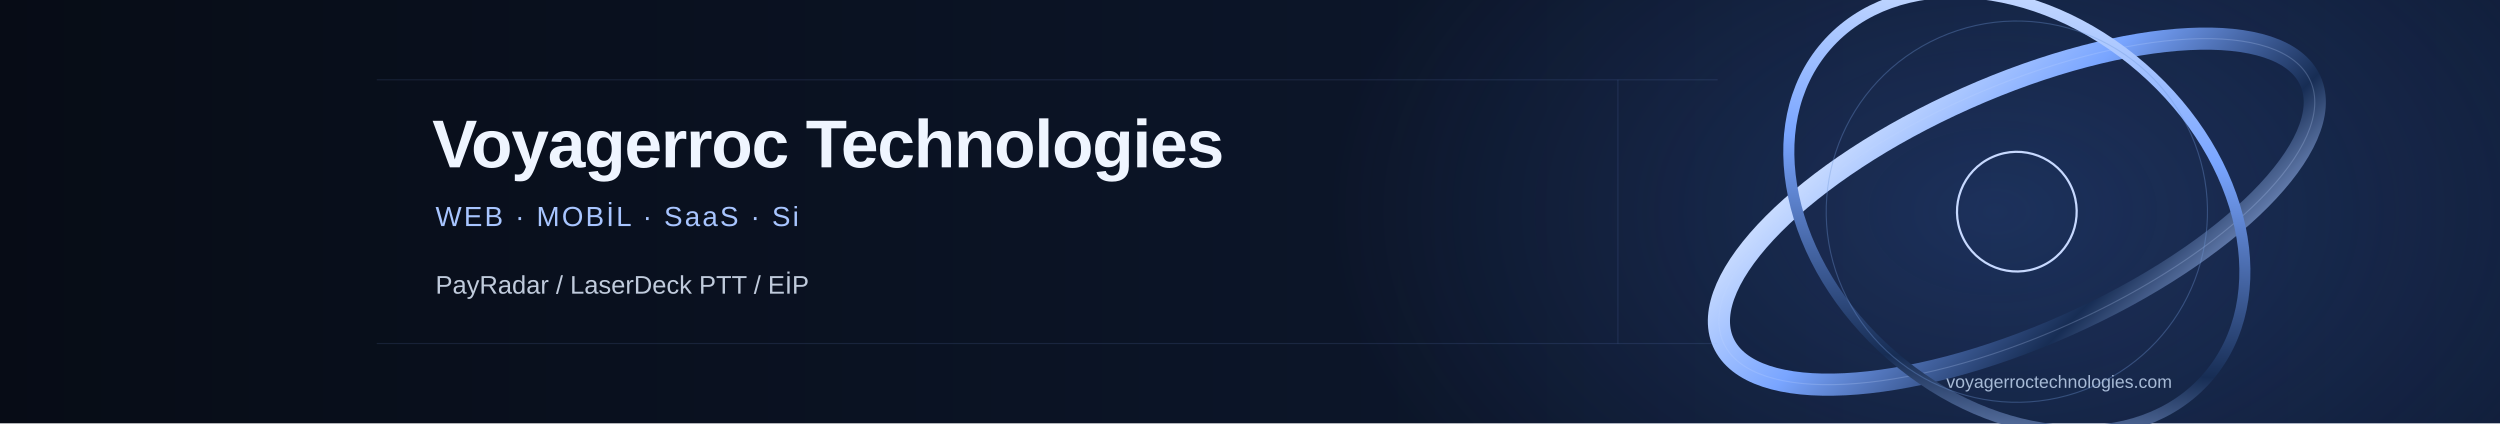
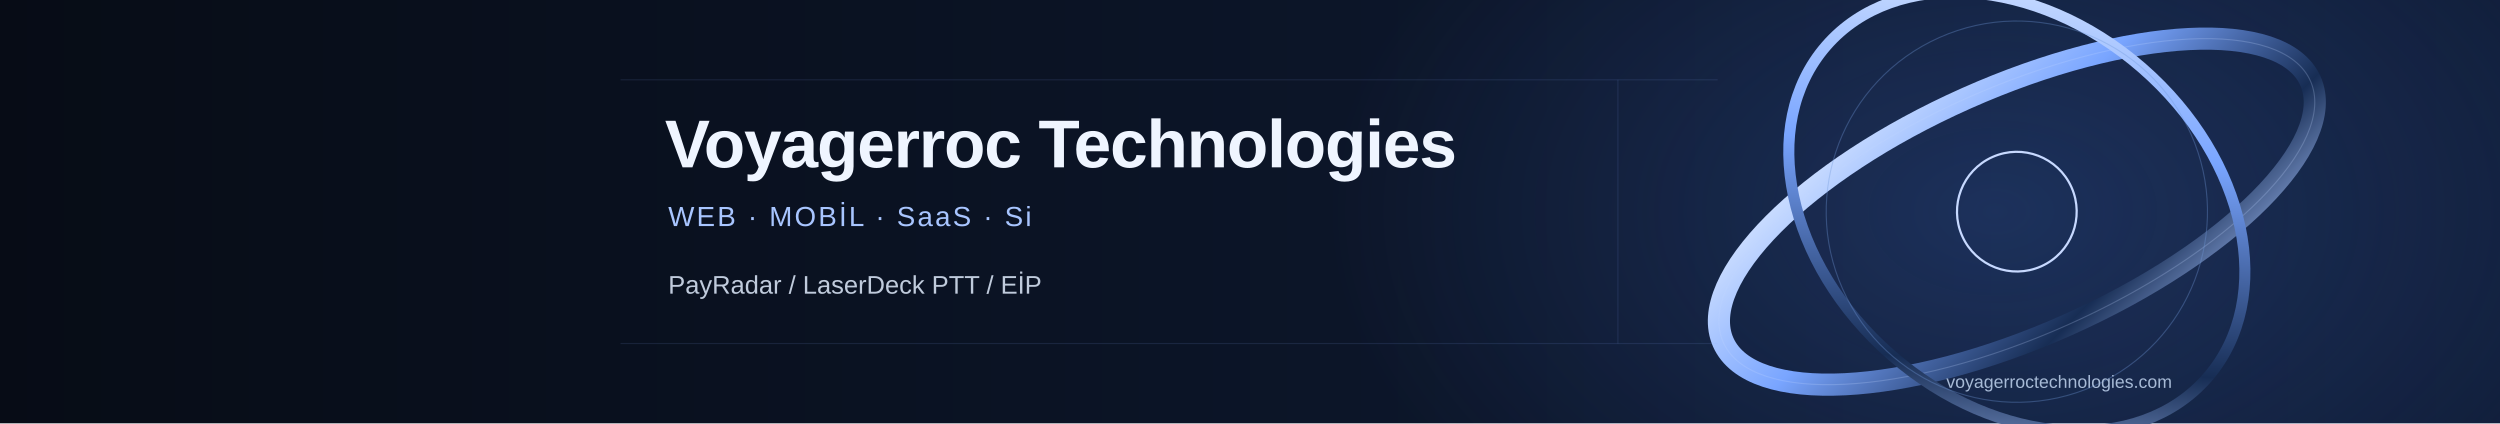
<svg xmlns="http://www.w3.org/2000/svg" width="2256" height="382" viewBox="0 0 2256 382">
  <defs>
    <linearGradient id="bg">
      <stop stop-color="#070c16" />
      <stop offset="1" stop-color="#101d38" />
    </linearGradient>
    <radialGradient id="glow">
      <stop stop-color="#5084f2" stop-opacity=".22" />
      <stop offset="1" stop-color="#5084f2" stop-opacity="0" />
    </radialGradient>
    <linearGradient id="metal" x1="0" y1="0" x2="1" y2="1">
      <stop stop-color="#ebf3ff" />
      <stop offset=".4" stop-color="#79a5ff" />
      <stop offset=".75" stop-color="#172d54" />
      <stop offset="1" stop-color="#a9c5ff" />
    </linearGradient>
  </defs>
  <rect width="2256" height="382" fill="url(#bg)" />
  <ellipse cx="1800" cy="191" rx="600" ry="400" fill="url(#glow)" />
  <g fill="none" transform="translate(1820 191) rotate(-24)">
    <ellipse rx="290" ry="112" stroke="url(#metal)" stroke-width="20" />
    <ellipse rx="290" ry="112" stroke="#bfd5ff" stroke-opacity=".24" stroke-width="1" />
    <ellipse rx="228" ry="172" transform="rotate(65)" stroke="url(#metal)" stroke-width="10" />
    <ellipse rx="172" ry="172" stroke="#7198d9" stroke-opacity=".35" stroke-width="1" />
    <circle r="54" stroke="#c7d9ff" stroke-width="2" />
  </g>
  <g stroke="#85aaff" stroke-opacity=".12">
-     <path d="M340 310H1550M340 72H1550" />
+     <path d="M560 310H1550M560 72H1550" />
    <path d="M1460 72V310" />
  </g>
  <g font-family="Segoe UI,Arial,sans-serif">
-     <text x="390" y="151" fill="#eff5ff" font-size="61" font-weight="650" letter-spacing="-1">Voyagerroc Technologies</text>
-     <text x="393" y="204" fill="#a8c5ff" font-size="25" letter-spacing="2">WEB · MOBİL · SaaS · Si</text>
-     <text x="393" y="265" fill="#c0cbdc" font-size="23">PayRadar   /   LaserDeck PTT   /   EİP</text>
+     <text x="600" y="151" fill="#eff5ff" font-size="61" font-weight="650" letter-spacing="-1">Voyagerroc Technologies</text>
+     <text x="603" y="204" fill="#a8c5ff" font-size="25" letter-spacing="2">WEB · MOBİL · SaaS · Si</text>
+     <text x="603" y="265" fill="#c0cbdc" font-size="23">PayRadar   /   LaserDeck PTT   /   EİP</text>
    <text x="1960" y="350" fill="#a7bad6" font-size="16" text-anchor="end">voyagerroctechnologies.com</text>
  </g>
</svg>
